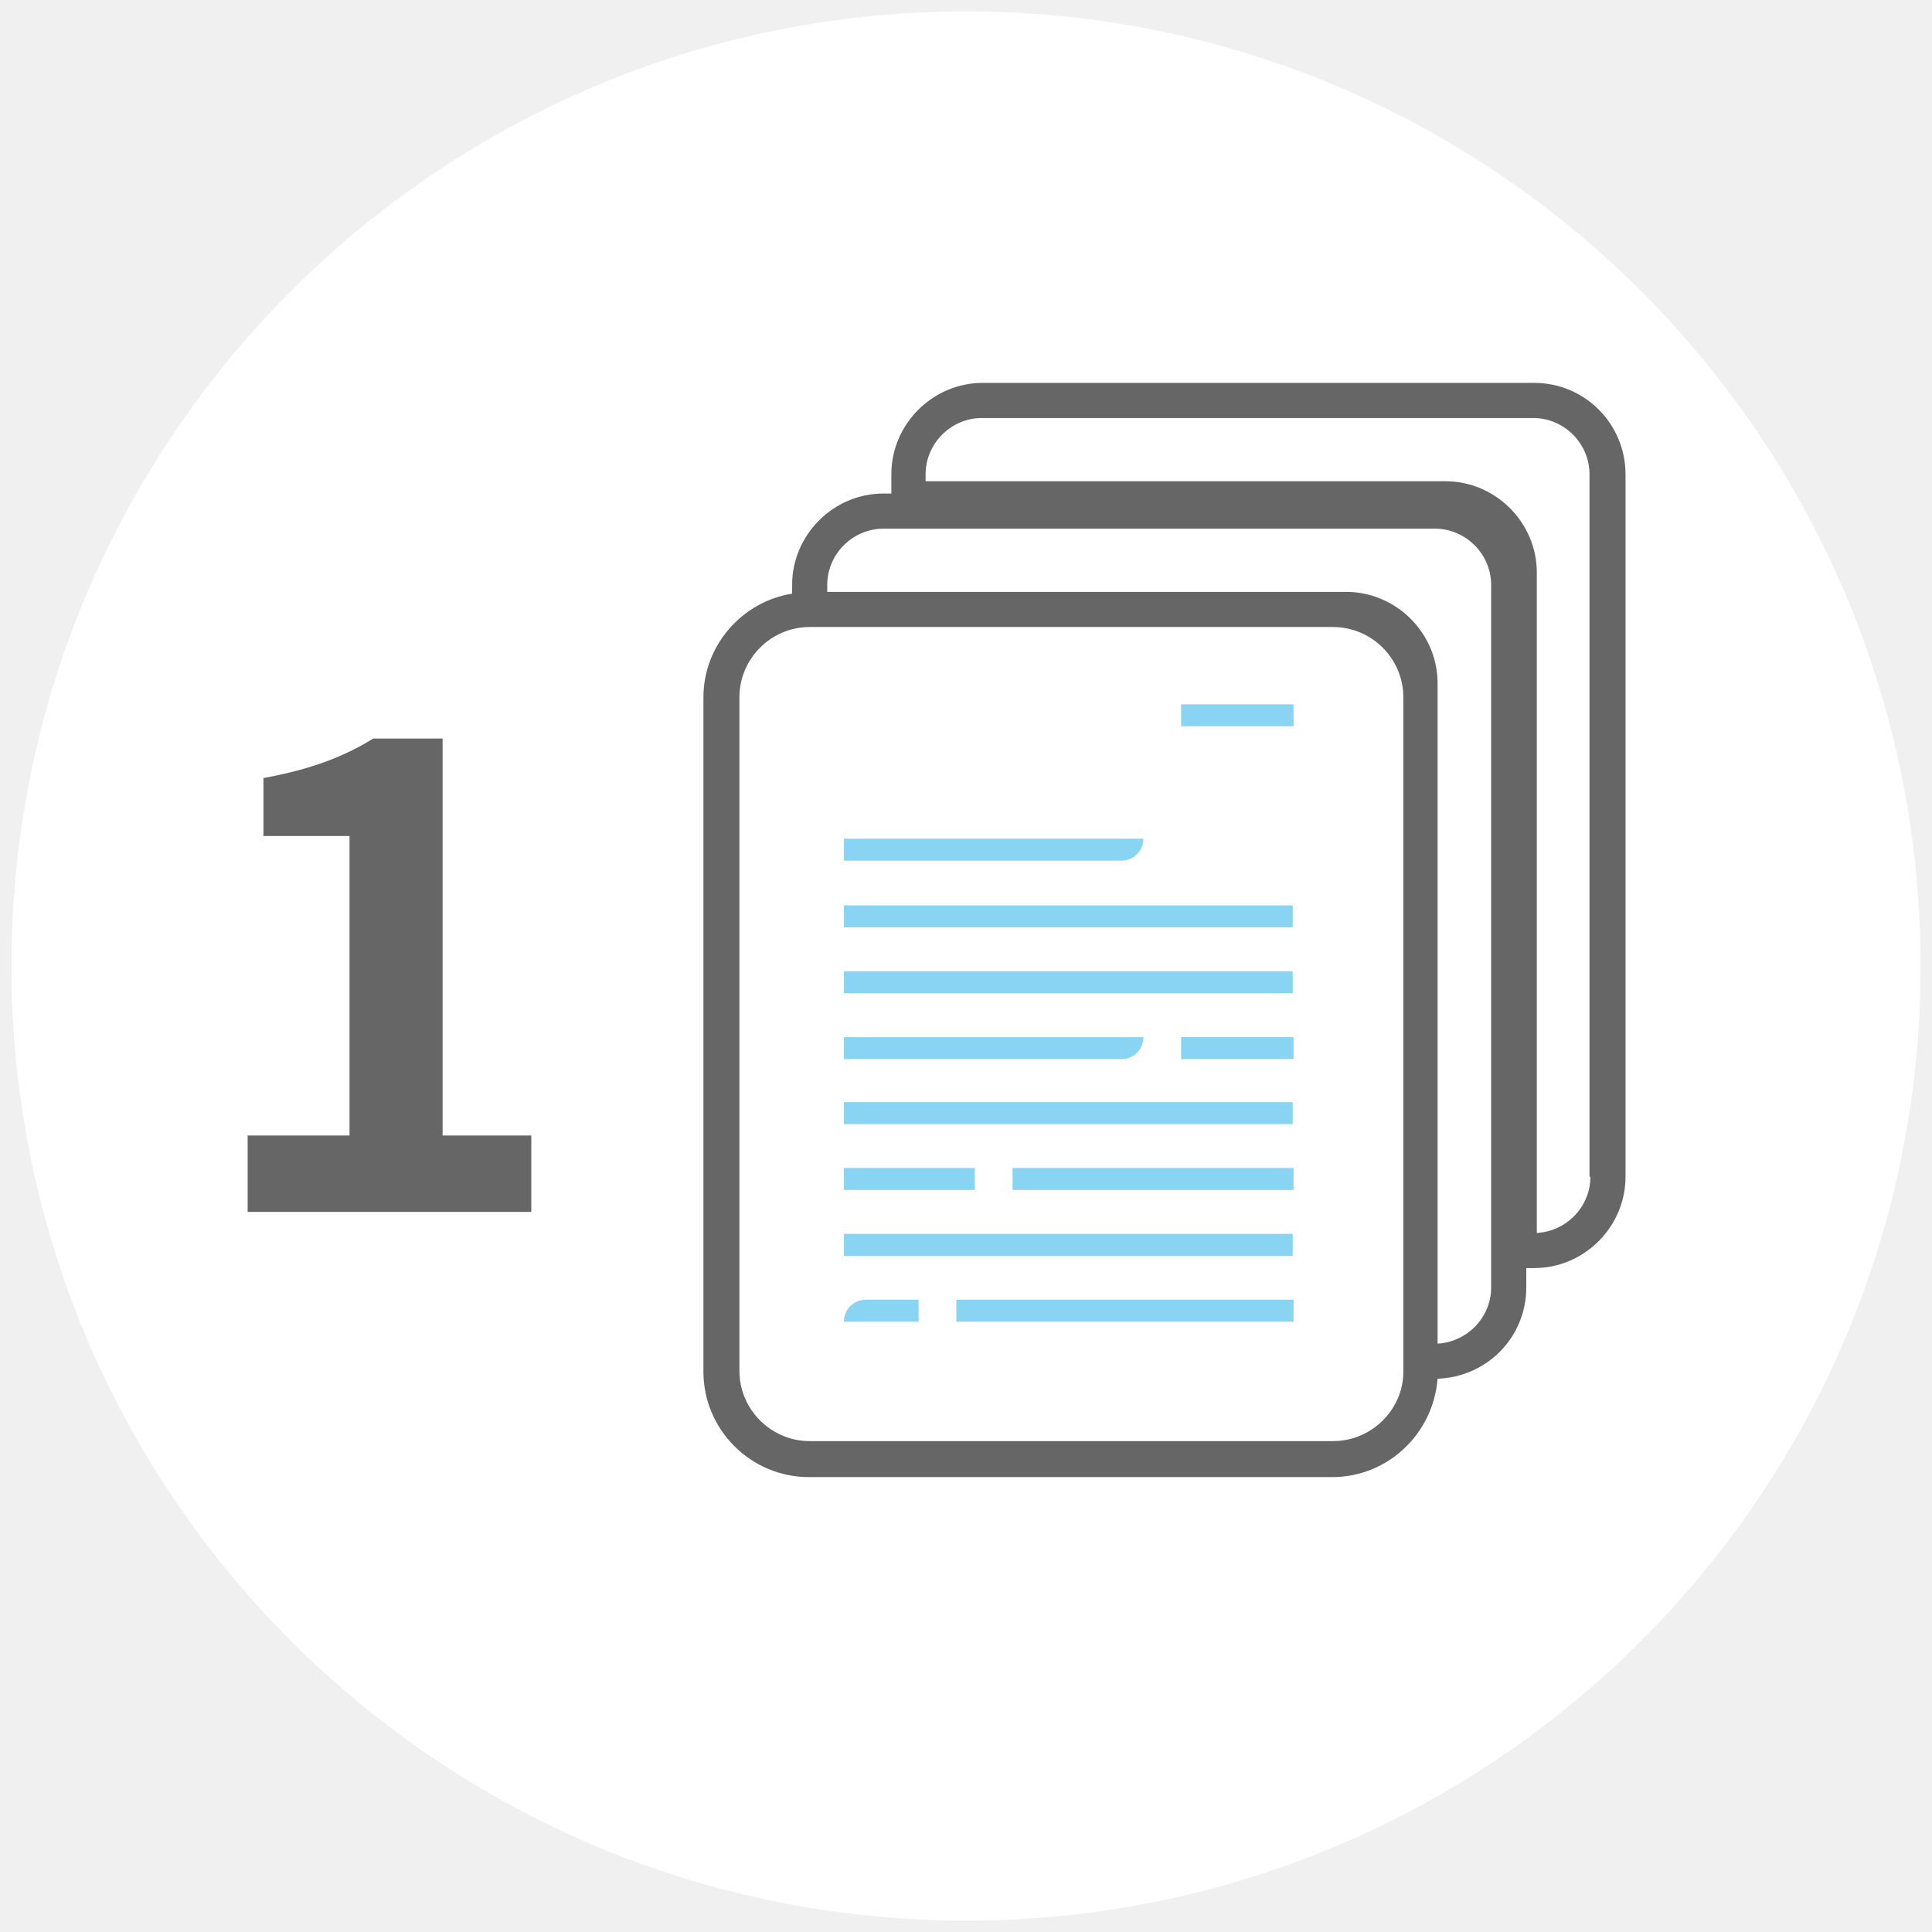
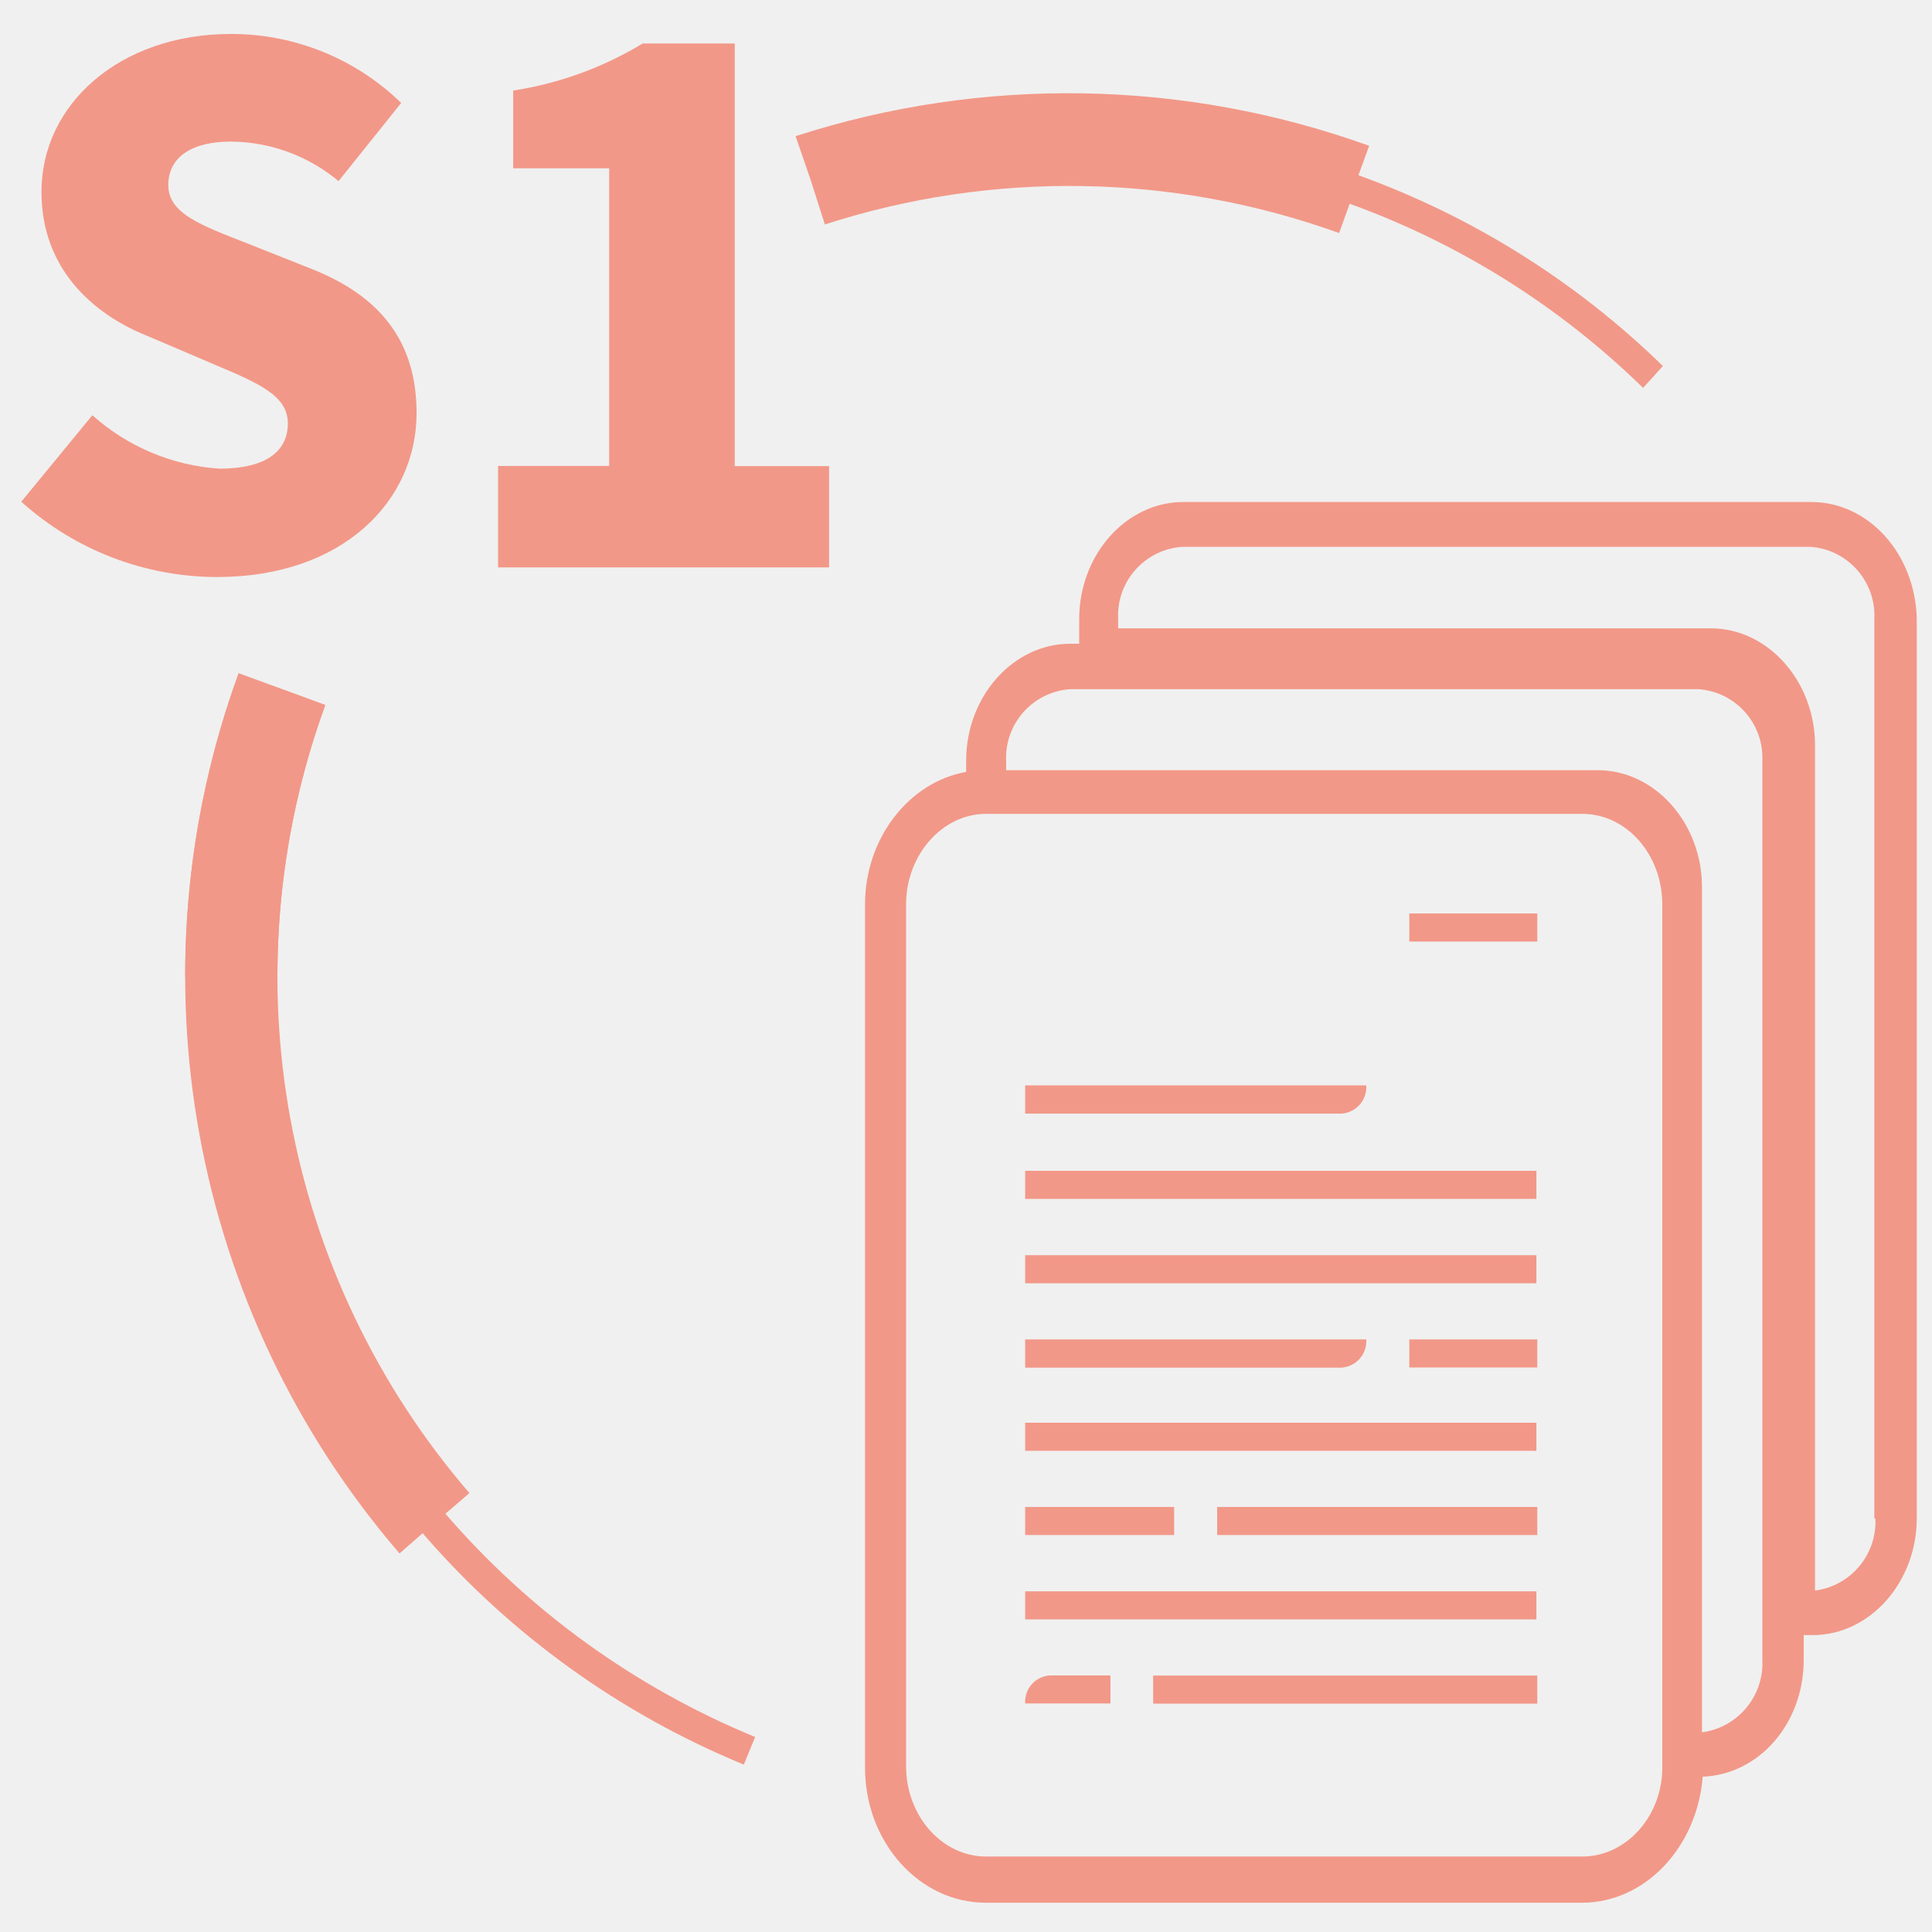
- <svg xmlns="http://www.w3.org/2000/svg" version="1.1" id="Capa_1" x="0px" y="0px" viewBox="0 0 220 220" style="enable-background:new 0 0 220 220;" xml:space="preserve">
-   <style type="text/css">
- 	.st0{fill:#FFFFFF;}
- 	.st1{fill:#89D4F2;}
- 	.st2{fill:#666666;}
- </style>
-   <g>
-     <circle class="st0" cx="110" cy="110" r="108.7" />
-     <g>
-       <g>
-         <g>
-           <path class="st1" d="M98.6,148h6v2.5h-8.5l0,0C96.1,149.1,97.2,148,98.6,148z" />
-           <g>
-             <rect x="96.1" y="110.6" class="st1" width="51.1" height="2.5" />
-             <rect x="96.1" y="103.1" class="st1" width="51.1" height="2.5" />
-             <path class="st1" d="M96.1,118.1h34.1v0c0,1.4-1.1,2.5-2.5,2.5H96.1V118.1z" />
-             <path class="st1" d="M96.1,95.5h34.1v0c0,1.4-1.1,2.5-2.5,2.5H96.1V95.5z" />
-             <rect x="134.5" y="118.1" class="st1" width="12.8" height="2.5" />
-             <rect x="134.5" y="80.2" class="st1" width="12.8" height="2.5" />
-             <rect x="96.1" y="125.5" class="st1" width="51.1" height="2.5" />
-             <rect x="96.1" y="140.5" class="st1" width="51.1" height="2.5" />
-             <rect x="115.3" y="133" class="st1" width="32" height="2.5" />
-             <rect x="96.1" y="133" class="st1" width="14.9" height="2.5" />
-             <rect x="108.9" y="148" class="st1" width="38.4" height="2.5" />
-           </g>
-         </g>
-         <path class="st2" d="M174.7,43.6h-62.8c-5.7,0-10.4,4.7-10.4,10.4v2.2h-0.9c-5.7,0-10.4,4.7-10.4,10.4v1     c-5.7,0.9-10.1,5.9-10.1,11.8v76.8c0,6.6,5.4,12,12,12h59.6c6.3,0,11.5-4.9,12-11.2c5.6-0.2,10.1-4.7,10.1-10.4v-2.2h0.9     c5.7,0,10.4-4.7,10.4-10.4V54C185.1,48.3,180.5,43.6,174.7,43.6z M151.8,164.1H92.2c-4.4,0-8-3.6-8-8V79.4c0-4.4,3.6-8,8-8h59.6     c4.4,0,8,3.6,8,8v76.8C159.8,160.5,156.2,164.1,151.8,164.1z M169.8,146.6c0,3.4-2.7,6.2-6.1,6.4V79.4v-1.6     c0-5.7-4.7-10.4-10.4-10.4h-1.6H94.2v-0.8c0-3.5,2.9-6.4,6.4-6.4h62.8c3.5,0,6.4,2.9,6.4,6.4V146.6z M181.1,134     c0,3.4-2.7,6.2-6.1,6.4V65.2c0-5.7-4.7-10.4-10.4-10.4h-59.2V54c0-3.5,2.9-6.4,6.4-6.4h62.8c3.5,0,6.4,2.9,6.4,6.4V134z" />
-       </g>
-     </g>
-     <g>
-       <g>
-         <g>
-           <path class="st2" d="M28.2,129.3h11.6V95.2H30v-6.6c5.4-1,9.1-2.4,12.5-4.5h7.9v45.2h10.1v8.7H28.2V129.3z" />
-         </g>
-       </g>
+ <svg xmlns="http://www.w3.org/2000/svg" viewBox="0 0 128 128">
+   <defs>
+     <style>.cls-1{fill:#f29888;}</style>
+   </defs>
+   <g id="botones_light" data-name="botones light">
+     <g id="ico_s1">
+       <path class="cls-1" d="M18.38,64.7H12.27a58.26,58.26,0,0,1,3.54-20.09l5.74,2.1A52.27,52.27,0,0,0,18.38,64.7Z" />
+       <path class="cls-1" d="M1.41,33.24l4.71-5.73a14,14,0,0,0,8.43,3.54c3.08,0,4.52-1.16,4.52-3s-1.91-2.65-4.89-3.91L9.75,22.25c-3.63-1.45-7-4.48-7-9.51C2.72,6.91,7.94,2.25,15.3,2.25A16.14,16.14,0,0,1,26.58,6.82L22.43,12A11.25,11.25,0,0,0,15.3,9.38c-2.56,0-4.15,1-4.15,2.89s2.19,2.66,5.27,3.87l4.33,1.72c4.29,1.73,6.85,4.62,6.85,9.51,0,5.78-4.84,10.86-13.23,10.86A19.42,19.42,0,0,1,1.41,33.24Z" />
+       <path class="cls-1" d="M33,30.87h7.36V11.15H34V6a23.43,23.43,0,0,0,8.58-3.12h6.1v28h6.25v6.71H33Z" />
+       <path class="cls-1" d="M110.17,24.25A56.26,56.26,0,0,0,90,11.61l.71-1.95a58.8,58.8,0,0,0-38-.64l1,2.91.3.94h0l.64,2a52.73,52.73,0,0,1,34.07.57l.7-1.94a54.11,54.11,0,0,1,19.44,12.2Z" />
+       <path class="cls-1" d="M29.51,100.29l1.59-1.37a52.47,52.47,0,0,1-9.55-52.21L18.7,45.66l-.95-.34h0l-1.94-.71a58.61,58.61,0,0,0,10.66,58.31L28,101.58a56.54,56.54,0,0,0,21.28,15.33l.75-1.83A54.5,54.5,0,0,1,29.51,100.29Z" />
+       <path class="cls-1" d="M69.57,111h4v1.86H67.92A1.75,1.75,0,0,1,69.57,111Z" />
+       <rect class="cls-1" x="67.92" y="83.16" width="33.87" height="1.86" />
+       <rect class="cls-1" x="67.92" y="77.57" width="33.87" height="1.86" />
+       <path class="cls-1" d="M67.92,88.74h22.6a1.76,1.76,0,0,1-1.66,1.87H67.92Z" />
+       <path class="cls-1" d="M67.92,71.91h22.6a1.76,1.76,0,0,1-1.66,1.87H67.92Z" />
+       <rect class="cls-1" x="93.37" y="88.74" width="8.48" height="1.86" />
+       <rect class="cls-1" x="93.37" y="60.52" width="8.48" height="1.86" />
+       <rect class="cls-1" x="67.92" y="94.26" width="33.87" height="1.86" />
+       <rect class="cls-1" x="67.92" y="105.43" width="33.87" height="1.86" />
+       <rect class="cls-1" x="80.64" y="99.84" width="21.21" height="1.86" />
+       <rect class="cls-1" x="67.92" y="99.84" width="9.87" height="1.86" />
+       <rect class="cls-1" x="76.4" y="111.01" width="25.45" height="1.86" />
+       <path class="cls-1" d="M120,33.26H78.39c-3.78,0-6.89,3.5-6.89,7.75v1.64h-.6c-3.78,0-6.89,3.5-6.89,7.74v.75c-3.78.67-6.7,4.39-6.7,8.78v57.2c0,4.91,3.58,8.94,8,8.94h39.5c4.17,0,7.62-3.65,8-8.35,3.71-.14,6.69-3.5,6.69-7.74v-1.64h.6c3.78,0,6.89-3.5,6.89-7.74V41C126.9,36.76,123.85,33.26,120,33.26ZM104.83,123H65.33c-2.91,0-5.3-2.68-5.3-6V59.92c0-3.27,2.39-6,5.3-6h39.5c2.92,0,5.3,2.68,5.3,6v57.2C110.13,120.32,107.75,123,104.83,123Zm11.93-13a4.61,4.61,0,0,1-4,4.77v-56c0-4.24-3.12-7.74-6.89-7.74H66.66v-.6a4.56,4.56,0,0,1,4.24-4.77h41.62a4.56,4.56,0,0,1,4.24,4.77V110Zm7.49-9.38a4.6,4.6,0,0,1-4,4.76v-56c0-4.25-3.12-7.75-6.9-7.75H74.08V41a4.56,4.56,0,0,1,4.24-4.77h41.62A4.56,4.56,0,0,1,124.18,41v59.58Z" />
    </g>
  </g>
</svg>
